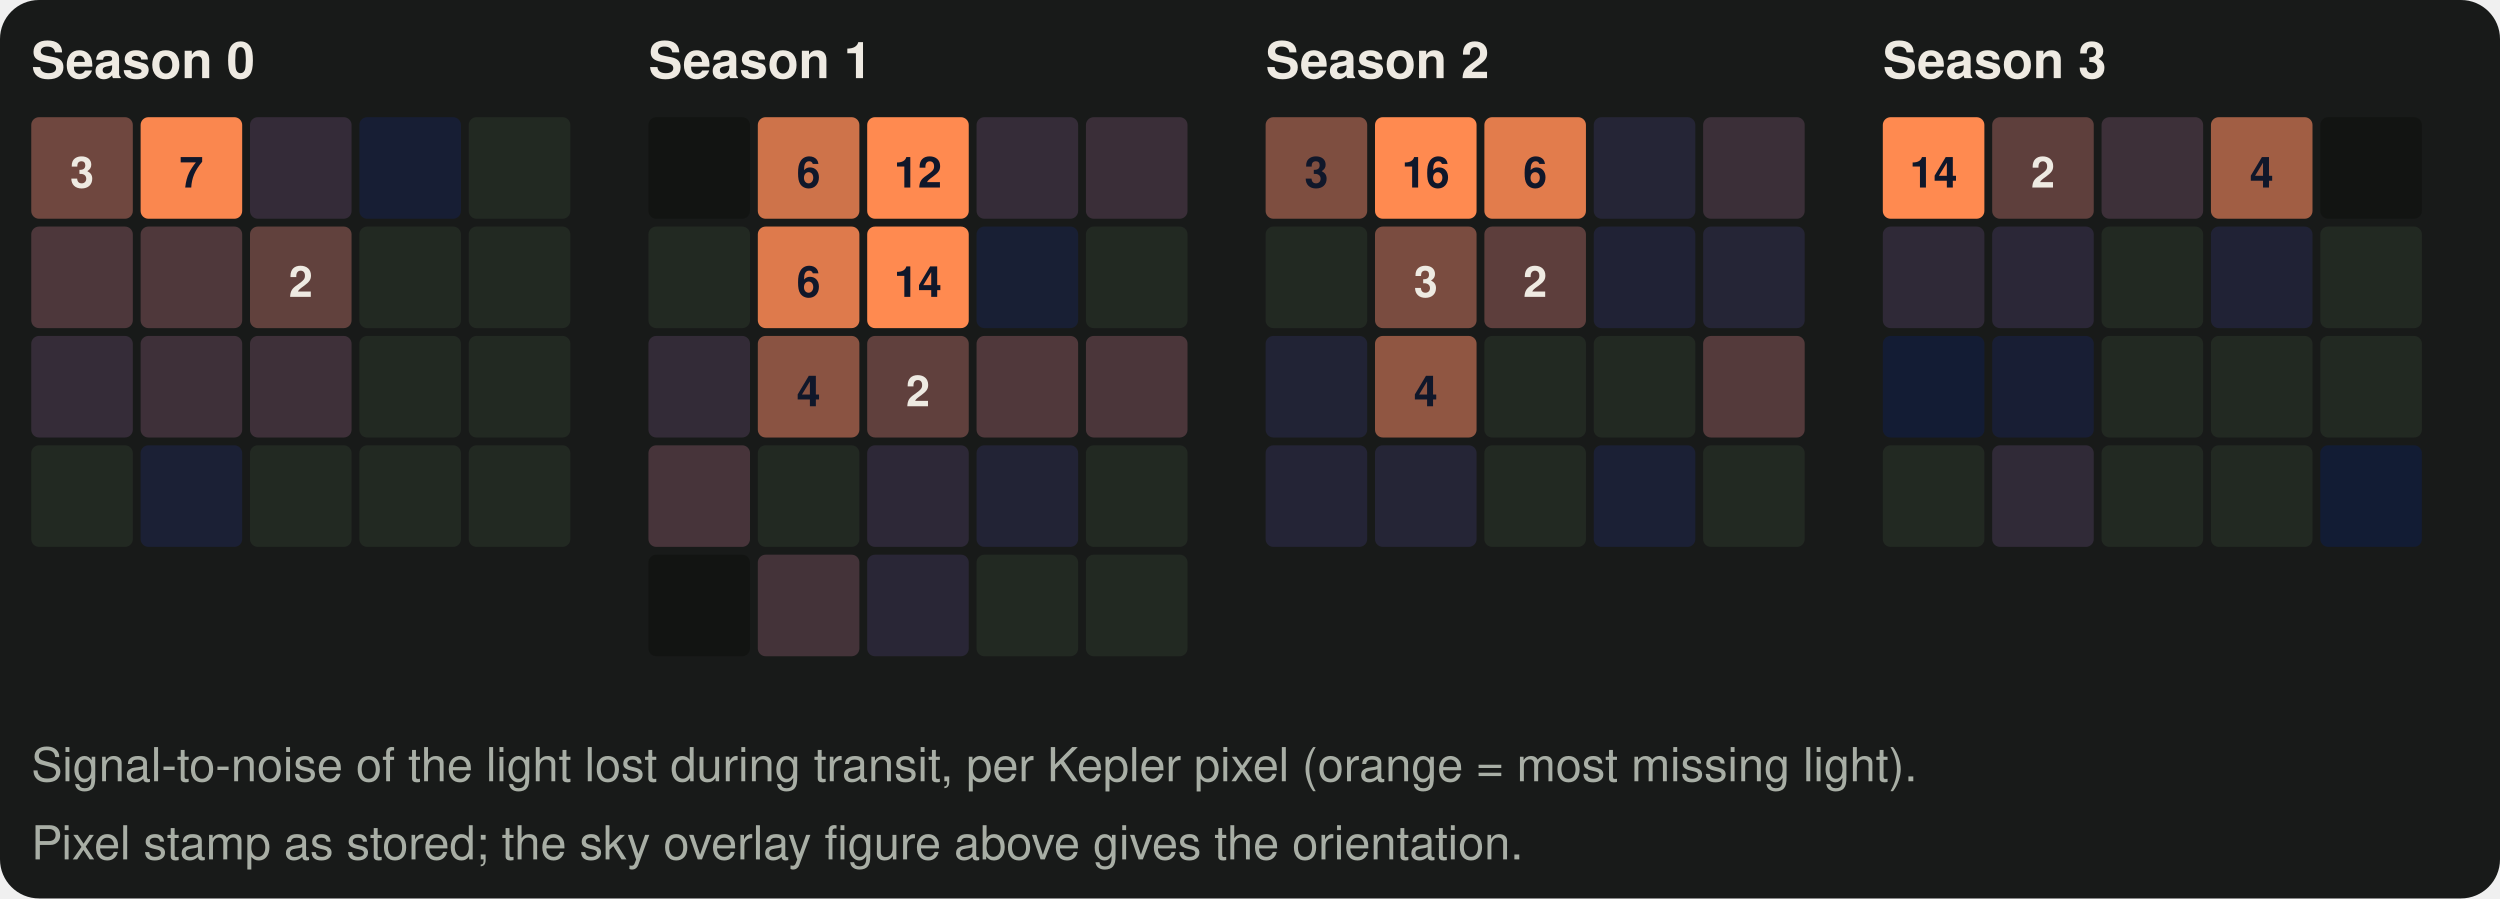
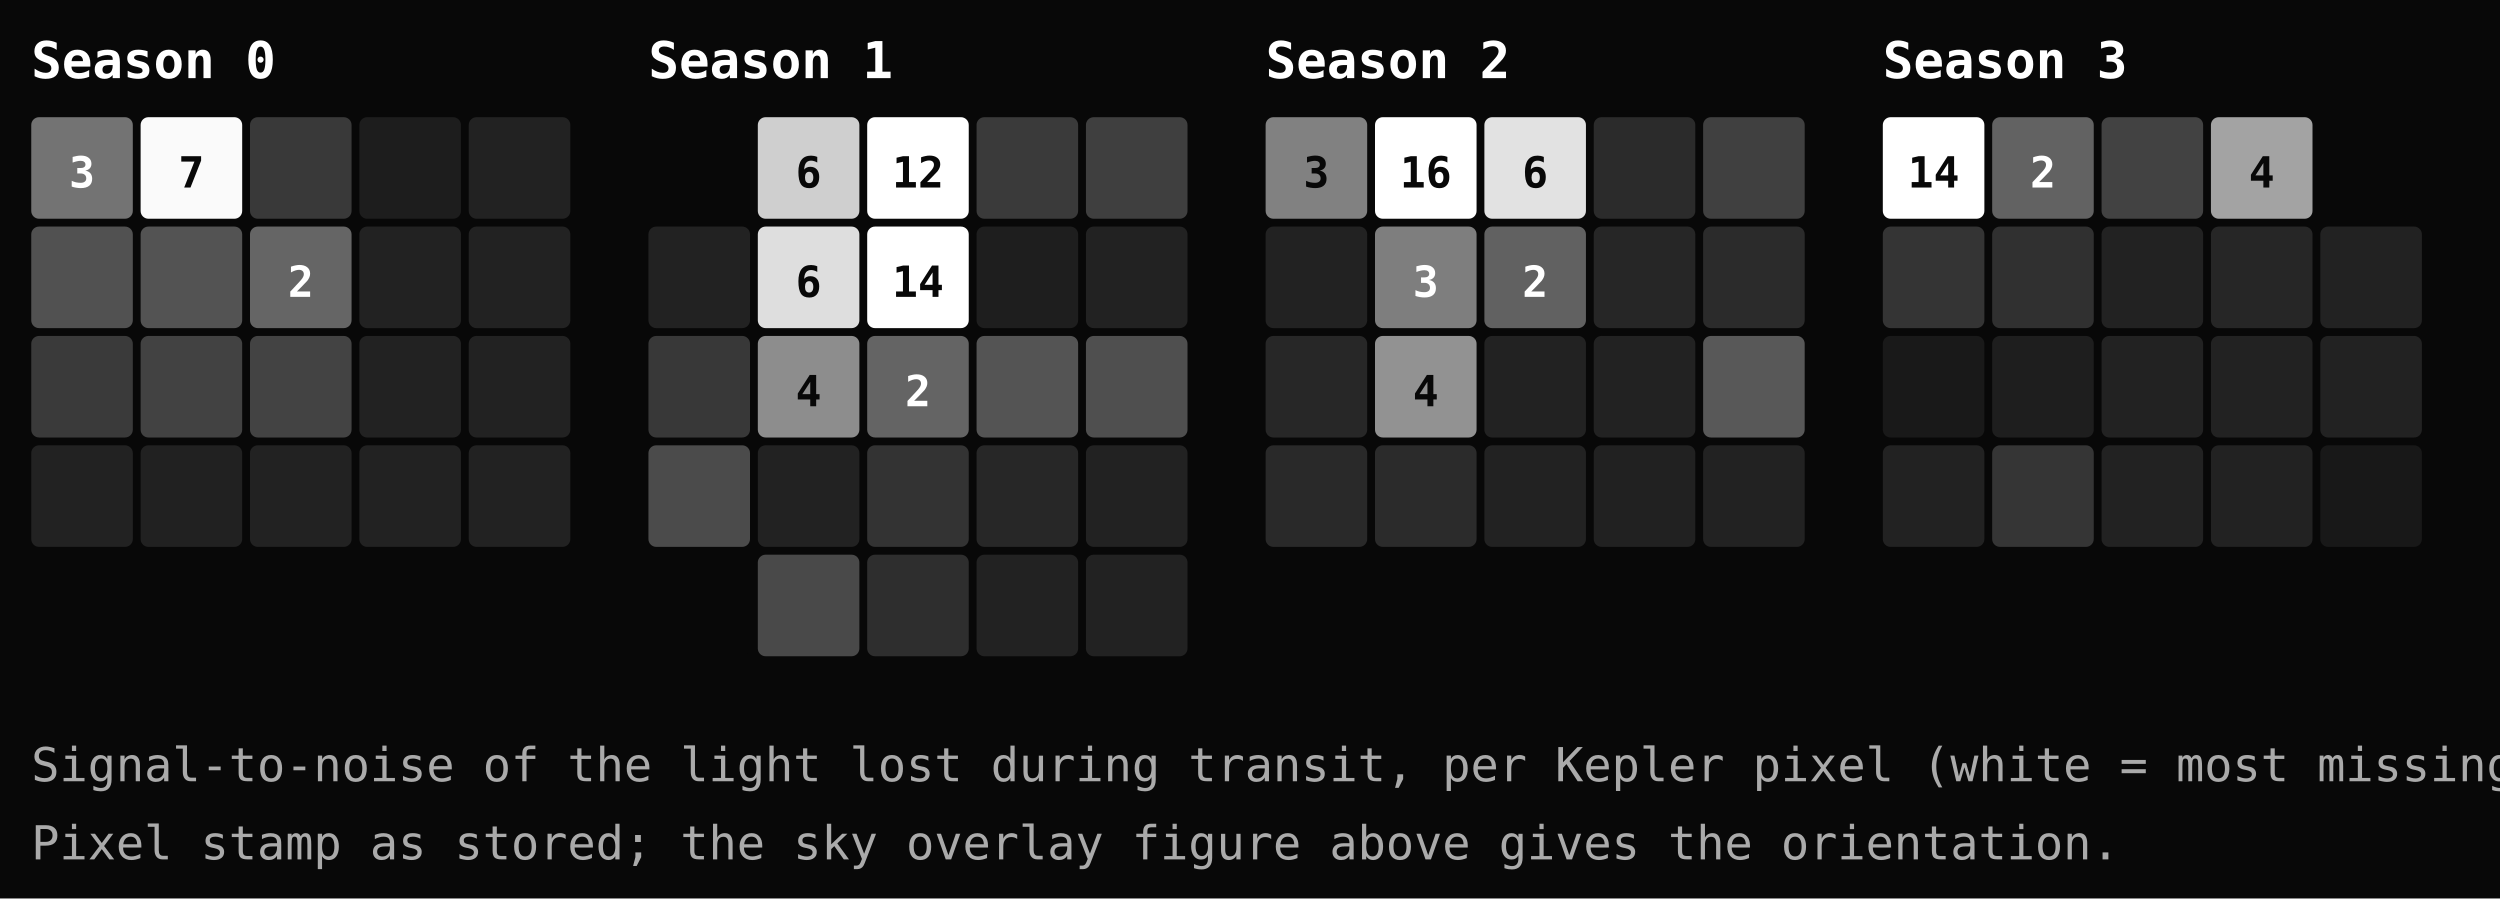
<svg xmlns="http://www.w3.org/2000/svg" viewBox="0 0 640 230" role="img" aria-labelledby="t d">
-   <rect width="640" height="230" fill="#181a19" rx="10" />
-   <text x="8.0" y="20.0" font-size="13" fill="#eeeae2" text-anchor="start" font-weight="600" font-family="Helvetica Neue,Helvetica,sans-serif">Season 0</text>
-   <rect x="8.0" y="30.0" width="26.0" height="26.0" fill="#6f473f" rx="2" opacity="1" />
-   <text x="21.0" y="48.0" font-size="11" fill="#eeeae2" text-anchor="middle" font-weight="700" font-family="Helvetica Neue,Helvetica,sans-serif">3</text>
-   <rect x="36.0" y="30.0" width="26.0" height="26.0" fill="#fa874f" rx="2" opacity="1" />
-   <text x="49.0" y="48.0" font-size="11" fill="#10172a" text-anchor="middle" font-weight="700" font-family="Helvetica Neue,Helvetica,sans-serif">7</text>
-   <rect x="64.0" y="30.0" width="26.0" height="26.0" fill="#342b38" rx="2" opacity="1" />
-   <rect x="92.0" y="30.0" width="26.0" height="26.0" fill="#171e34" rx="2" opacity="1" />
-   <rect x="120.0" y="30.0" width="26.0" height="26.0" fill="#222922" rx="2" opacity="1" />
-   <rect x="8.0" y="58.0" width="26.0" height="26.0" fill="#4d373b" rx="2" opacity="1" />
-   <rect x="36.0" y="58.0" width="26.0" height="26.0" fill="#4f383b" rx="2" opacity="1" />
-   <rect x="64.0" y="58.0" width="26.0" height="26.0" fill="#61413d" rx="2" opacity="1" />
-   <text x="77.0" y="76.0" font-size="11" fill="#eeeae2" text-anchor="middle" font-weight="700" font-family="Helvetica Neue,Helvetica,sans-serif">2</text>
-   <rect x="92.0" y="58.0" width="26.0" height="26.0" fill="#222922" rx="2" opacity="1" />
-   <rect x="120.0" y="58.0" width="26.0" height="26.0" fill="#222922" rx="2" opacity="1" />
-   <rect x="8.0" y="86.0" width="26.0" height="26.0" fill="#352c38" rx="2" opacity="1" />
-   <rect x="36.0" y="86.0" width="26.0" height="26.0" fill="#3e3039" rx="2" opacity="1" />
-   <rect x="64.0" y="86.0" width="26.0" height="26.0" fill="#3e3039" rx="2" opacity="1" />
-   <rect x="92.0" y="86.0" width="26.0" height="26.0" fill="#222922" rx="2" opacity="1" />
-   <rect x="120.0" y="86.0" width="26.0" height="26.0" fill="#222922" rx="2" opacity="1" />
-   <rect x="8.0" y="114.0" width="26.0" height="26.0" fill="#222922" rx="2" opacity="1" />
-   <rect x="36.0" y="114.0" width="26.0" height="26.0" fill="#1b2035" rx="2" opacity="1" />
-   <rect x="64.0" y="114.0" width="26.0" height="26.0" fill="#222922" rx="2" opacity="1" />
-   <rect x="92.0" y="114.0" width="26.0" height="26.0" fill="#222922" rx="2" opacity="1" />
-   <rect x="120.0" y="114.0" width="26.0" height="26.0" fill="#222922" rx="2" opacity="1" />
-   <text x="166.0" y="20.0" font-size="13" fill="#eeeae2" text-anchor="start" font-weight="600" font-family="Helvetica Neue,Helvetica,sans-serif">Season 1</text>
-   <rect x="166.0" y="30.0" width="26.0" height="26.0" fill="#121412" rx="2" opacity="1" />
-   <rect x="194.0" y="30.0" width="26.0" height="26.0" fill="#ce734a" rx="2" opacity="1" />
-   <text x="207.0" y="48.0" font-size="11" fill="#10172a" text-anchor="middle" font-weight="700" font-family="Helvetica Neue,Helvetica,sans-serif">6</text>
-   <rect x="222.0" y="30.0" width="26.0" height="26.0" fill="#ff8a50" rx="2" opacity="1" />
-   <text x="235.0" y="48.0" font-size="11" fill="#10172a" text-anchor="middle" font-weight="700" font-family="Helvetica Neue,Helvetica,sans-serif">12</text>
-   <rect x="250.0" y="30.0" width="26.0" height="26.0" fill="#352c38" rx="2" opacity="1" />
-   <rect x="278.0" y="30.0" width="26.0" height="26.0" fill="#3a2e38" rx="2" opacity="1" />
-   <rect x="166.0" y="58.0" width="26.0" height="26.0" fill="#222922" rx="2" opacity="1" />
-   <rect x="194.0" y="58.0" width="26.0" height="26.0" fill="#de7a4c" rx="2" opacity="1" />
-   <text x="207.0" y="76.0" font-size="11" fill="#10172a" text-anchor="middle" font-weight="700" font-family="Helvetica Neue,Helvetica,sans-serif">6</text>
-   <rect x="222.0" y="58.0" width="26.0" height="26.0" fill="#ff8a50" rx="2" opacity="1" />
-   <text x="235.0" y="76.0" font-size="11" fill="#10172a" text-anchor="middle" font-weight="700" font-family="Helvetica Neue,Helvetica,sans-serif">14</text>
-   <rect x="250.0" y="58.0" width="26.0" height="26.0" fill="#181f34" rx="2" opacity="1" />
-   <rect x="278.0" y="58.0" width="26.0" height="26.0" fill="#222922" rx="2" opacity="1" />
-   <rect x="166.0" y="86.0" width="26.0" height="26.0" fill="#332b37" rx="2" opacity="1" />
-   <rect x="194.0" y="86.0" width="26.0" height="26.0" fill="#8a5342" rx="2" opacity="1" />
-   <text x="207.0" y="104.0" font-size="11" fill="#10172a" text-anchor="middle" font-weight="700" font-family="Helvetica Neue,Helvetica,sans-serif">4</text>
-   <rect x="222.0" y="86.0" width="26.0" height="26.0" fill="#60403d" rx="2" opacity="1" />
-   <text x="235.0" y="104.0" font-size="11" fill="#eeeae2" text-anchor="middle" font-weight="700" font-family="Helvetica Neue,Helvetica,sans-serif">2</text>
-   <rect x="250.0" y="86.0" width="26.0" height="26.0" fill="#50383b" rx="2" opacity="1" />
-   <rect x="278.0" y="86.0" width="26.0" height="26.0" fill="#4b363a" rx="2" opacity="1" />
-   <rect x="166.0" y="114.0" width="26.0" height="26.0" fill="#47343a" rx="2" opacity="1" />
-   <rect x="194.0" y="114.0" width="26.0" height="26.0" fill="#222922" rx="2" opacity="1" />
-   <rect x="222.0" y="114.0" width="26.0" height="26.0" fill="#2d2837" rx="2" opacity="1" />
-   <rect x="250.0" y="114.0" width="26.0" height="26.0" fill="#222335" rx="2" opacity="1" />
-   <rect x="278.0" y="114.0" width="26.0" height="26.0" fill="#222922" rx="2" opacity="1" />
-   <rect x="166.0" y="142.0" width="26.0" height="26.0" fill="#121412" rx="2" opacity="1" />
-   <rect x="194.0" y="142.0" width="26.0" height="26.0" fill="#443339" rx="2" opacity="1" />
-   <rect x="222.0" y="142.0" width="26.0" height="26.0" fill="#292636" rx="2" opacity="1" />
-   <rect x="250.0" y="142.0" width="26.0" height="26.0" fill="#222922" rx="2" opacity="1" />
-   <rect x="278.0" y="142.0" width="26.0" height="26.0" fill="#222922" rx="2" opacity="1" />
-   <text x="324.0" y="20.0" font-size="13" fill="#eeeae2" text-anchor="start" font-weight="600" font-family="Helvetica Neue,Helvetica,sans-serif">Season 2</text>
-   <rect x="324.0" y="30.0" width="26.0" height="26.0" fill="#7e4e40" rx="2" opacity="1" />
-   <text x="337.0" y="48.0" font-size="11" fill="#10172a" text-anchor="middle" font-weight="700" font-family="Helvetica Neue,Helvetica,sans-serif">3</text>
-   <rect x="352.0" y="30.0" width="26.0" height="26.0" fill="#ff8a50" rx="2" opacity="1" />
-   <text x="365.0" y="48.0" font-size="11" fill="#10172a" text-anchor="middle" font-weight="700" font-family="Helvetica Neue,Helvetica,sans-serif">16</text>
-   <rect x="380.0" y="30.0" width="26.0" height="26.0" fill="#e27c4c" rx="2" opacity="1" />
-   <text x="393.0" y="48.0" font-size="11" fill="#10172a" text-anchor="middle" font-weight="700" font-family="Helvetica Neue,Helvetica,sans-serif">6</text>
-   <rect x="408.0" y="30.0" width="26.0" height="26.0" fill="#252536" rx="2" opacity="1" />
-   <rect x="436.0" y="30.0" width="26.0" height="26.0" fill="#3b2f38" rx="2" opacity="1" />
-   <rect x="324.0" y="58.0" width="26.0" height="26.0" fill="#222922" rx="2" opacity="1" />
-   <rect x="352.0" y="58.0" width="26.0" height="26.0" fill="#7a4c40" rx="2" opacity="1" />
-   <text x="365.0" y="76.0" font-size="11" fill="#eeeae2" text-anchor="middle" font-weight="700" font-family="Helvetica Neue,Helvetica,sans-serif">3</text>
-   <rect x="380.0" y="58.0" width="26.0" height="26.0" fill="#5d3e3c" rx="2" opacity="1" />
-   <text x="393.0" y="76.0" font-size="11" fill="#eeeae2" text-anchor="middle" font-weight="700" font-family="Helvetica Neue,Helvetica,sans-serif">2</text>
-   <rect x="408.0" y="58.0" width="26.0" height="26.0" fill="#202235" rx="2" opacity="1" />
-   <rect x="436.0" y="58.0" width="26.0" height="26.0" fill="#252536" rx="2" opacity="1" />
-   <rect x="324.0" y="86.0" width="26.0" height="26.0" fill="#212335" rx="2" opacity="1" />
-   <rect x="352.0" y="86.0" width="26.0" height="26.0" fill="#905642" rx="2" opacity="1" />
-   <text x="365.0" y="104.0" font-size="11" fill="#10172a" text-anchor="middle" font-weight="700" font-family="Helvetica Neue,Helvetica,sans-serif">4</text>
-   <rect x="380.0" y="86.0" width="26.0" height="26.0" fill="#222922" rx="2" opacity="1" />
-   <rect x="408.0" y="86.0" width="26.0" height="26.0" fill="#222922" rx="2" opacity="1" />
-   <rect x="436.0" y="86.0" width="26.0" height="26.0" fill="#543a3b" rx="2" opacity="1" />
-   <rect x="324.0" y="114.0" width="26.0" height="26.0" fill="#242436" rx="2" opacity="1" />
-   <rect x="352.0" y="114.0" width="26.0" height="26.0" fill="#252536" rx="2" opacity="1" />
-   <rect x="380.0" y="114.0" width="26.0" height="26.0" fill="#222922" rx="2" opacity="1" />
-   <rect x="408.0" y="114.0" width="26.0" height="26.0" fill="#1b2035" rx="2" opacity="1" />
-   <rect x="436.0" y="114.0" width="26.0" height="26.0" fill="#222922" rx="2" opacity="1" />
-   <text x="482.0" y="20.0" font-size="13" fill="#eeeae2" text-anchor="start" font-weight="600" font-family="Helvetica Neue,Helvetica,sans-serif">Season 3</text>
-   <rect x="482.0" y="30.0" width="26.0" height="26.0" fill="#ff8a50" rx="2" opacity="1" />
-   <text x="495.0" y="48.0" font-size="11" fill="#10172a" text-anchor="middle" font-weight="700" font-family="Helvetica Neue,Helvetica,sans-serif">14</text>
-   <rect x="510.0" y="30.0" width="26.0" height="26.0" fill="#5e3f3c" rx="2" opacity="1" />
-   <text x="523.0" y="48.0" font-size="11" fill="#eeeae2" text-anchor="middle" font-weight="700" font-family="Helvetica Neue,Helvetica,sans-serif">2</text>
-   <rect x="538.0" y="30.0" width="26.0" height="26.0" fill="#3d3039" rx="2" opacity="1" />
-   <rect x="566.0" y="30.0" width="26.0" height="26.0" fill="#a15e44" rx="2" opacity="1" />
-   <text x="579.0" y="48.0" font-size="11" fill="#10172a" text-anchor="middle" font-weight="700" font-family="Helvetica Neue,Helvetica,sans-serif">4</text>
-   <rect x="594.0" y="30.0" width="26.0" height="26.0" fill="#121412" rx="2" opacity="1" />
-   <rect x="482.0" y="58.0" width="26.0" height="26.0" fill="#2f2937" rx="2" opacity="1" />
-   <rect x="510.0" y="58.0" width="26.0" height="26.0" fill="#2b2737" rx="2" opacity="1" />
-   <rect x="538.0" y="58.0" width="26.0" height="26.0" fill="#222922" rx="2" opacity="1" />
-   <rect x="566.0" y="58.0" width="26.0" height="26.0" fill="#202235" rx="2" opacity="1" />
-   <rect x="594.0" y="58.0" width="26.0" height="26.0" fill="#222922" rx="2" opacity="1" />
-   <rect x="482.0" y="86.0" width="26.0" height="26.0" fill="#131c34" rx="2" opacity="1" />
-   <rect x="510.0" y="86.0" width="26.0" height="26.0" fill="#181e34" rx="2" opacity="1" />
-   <rect x="538.0" y="86.0" width="26.0" height="26.0" fill="#222922" rx="2" opacity="1" />
-   <rect x="566.0" y="86.0" width="26.0" height="26.0" fill="#222922" rx="2" opacity="1" />
-   <rect x="594.0" y="86.0" width="26.0" height="26.0" fill="#222922" rx="2" opacity="1" />
-   <rect x="482.0" y="114.0" width="26.0" height="26.0" fill="#222922" rx="2" opacity="1" />
-   <rect x="510.0" y="114.0" width="26.0" height="26.0" fill="#302a37" rx="2" opacity="1" />
-   <rect x="538.0" y="114.0" width="26.0" height="26.0" fill="#222922" rx="2" opacity="1" />
-   <rect x="566.0" y="114.0" width="26.0" height="26.0" fill="#222922" rx="2" opacity="1" />
-   <rect x="594.0" y="114.0" width="26.0" height="26.0" fill="#121c34" rx="2" opacity="1" />
-   <text x="8.0" y="200.0" font-size="12" fill="#a8aea5" text-anchor="start" font-weight="400" font-family="Helvetica Neue,Helvetica,sans-serif">Signal-to-noise of the light lost during transit, per Kepler pixel (orange = most missing light).</text>
-   <text x="8.0" y="220.0" font-size="12" fill="#a8aea5" text-anchor="start" font-weight="400" font-family="Helvetica Neue,Helvetica,sans-serif">Pixel stamp as stored; the sky overlay figure above gives the orientation.</text>
+   <rect width="640" height="230" fill="#080808" rx="0" />
+   <text x="8.0" y="20.0" font-size="13" fill="#ffffff" text-anchor="start" font-weight="600" font-family="IBM Plex Mono,monospace">Season 0</text>
+   <rect x="8.0" y="30.0" width="26.0" height="26.0" fill="#737373" rx="2" opacity="1" />
+   <text x="21.0" y="48.0" font-size="11" fill="#ffffff" text-anchor="middle" font-weight="700" font-family="IBM Plex Mono,monospace">3</text>
+   <rect x="36.0" y="30.0" width="26.0" height="26.0" fill="#fafafa" rx="2" opacity="1" />
+   <text x="49.0" y="48.0" font-size="11" fill="#080808" text-anchor="middle" font-weight="700" font-family="IBM Plex Mono,monospace">7</text>
+   <rect x="64.0" y="30.0" width="26.0" height="26.0" fill="#393939" rx="2" opacity="1" />
+   <rect x="92.0" y="30.0" width="26.0" height="26.0" fill="#1d1d1d" rx="2" opacity="1" />
+   <rect x="120.0" y="30.0" width="26.0" height="26.0" fill="#222222" rx="2" opacity="1" />
+   <rect x="8.0" y="58.0" width="26.0" height="26.0" fill="#515151" rx="2" opacity="1" />
+   <rect x="36.0" y="58.0" width="26.0" height="26.0" fill="#535353" rx="2" opacity="1" />
+   <rect x="64.0" y="58.0" width="26.0" height="26.0" fill="#656565" rx="2" opacity="1" />
+   <text x="77.0" y="76.0" font-size="11" fill="#ffffff" text-anchor="middle" font-weight="700" font-family="IBM Plex Mono,monospace">2</text>
+   <rect x="92.0" y="58.0" width="26.0" height="26.0" fill="#222222" rx="2" opacity="1" />
+   <rect x="120.0" y="58.0" width="26.0" height="26.0" fill="#222222" rx="2" opacity="1" />
+   <rect x="8.0" y="86.0" width="26.0" height="26.0" fill="#3a3a3a" rx="2" opacity="1" />
+   <rect x="36.0" y="86.0" width="26.0" height="26.0" fill="#424242" rx="2" opacity="1" />
+   <rect x="64.0" y="86.0" width="26.0" height="26.0" fill="#434343" rx="2" opacity="1" />
+   <rect x="92.0" y="86.0" width="26.0" height="26.0" fill="#222222" rx="2" opacity="1" />
+   <rect x="120.0" y="86.0" width="26.0" height="26.0" fill="#222222" rx="2" opacity="1" />
+   <rect x="8.0" y="114.0" width="26.0" height="26.0" fill="#222222" rx="2" opacity="1" />
+   <rect x="36.0" y="114.0" width="26.0" height="26.0" fill="#212121" rx="2" opacity="1" />
+   <rect x="64.0" y="114.0" width="26.0" height="26.0" fill="#222222" rx="2" opacity="1" />
+   <rect x="92.0" y="114.0" width="26.0" height="26.0" fill="#222222" rx="2" opacity="1" />
+   <rect x="120.0" y="114.0" width="26.0" height="26.0" fill="#222222" rx="2" opacity="1" />
+   <text x="166.0" y="20.0" font-size="13" fill="#ffffff" text-anchor="start" font-weight="600" font-family="IBM Plex Mono,monospace">Season 1</text>
+   <rect x="166.0" y="30.0" width="26.0" height="26.0" fill="#080808" rx="2" opacity="1" />
+   <rect x="194.0" y="30.0" width="26.0" height="26.0" fill="#cfcfcf" rx="2" opacity="1" />
+   <text x="207.0" y="48.0" font-size="11" fill="#080808" text-anchor="middle" font-weight="700" font-family="IBM Plex Mono,monospace">6</text>
+   <rect x="222.0" y="30.0" width="26.0" height="26.0" fill="#ffffff" rx="2" opacity="1" />
+   <text x="235.0" y="48.0" font-size="11" fill="#080808" text-anchor="middle" font-weight="700" font-family="IBM Plex Mono,monospace">12</text>
+   <rect x="250.0" y="30.0" width="26.0" height="26.0" fill="#3a3a3a" rx="2" opacity="1" />
+   <rect x="278.0" y="30.0" width="26.0" height="26.0" fill="#3f3f3f" rx="2" opacity="1" />
+   <rect x="166.0" y="58.0" width="26.0" height="26.0" fill="#222222" rx="2" opacity="1" />
+   <rect x="194.0" y="58.0" width="26.0" height="26.0" fill="#dedede" rx="2" opacity="1" />
+   <text x="207.0" y="76.0" font-size="11" fill="#080808" text-anchor="middle" font-weight="700" font-family="IBM Plex Mono,monospace">6</text>
+   <rect x="222.0" y="58.0" width="26.0" height="26.0" fill="#ffffff" rx="2" opacity="1" />
+   <text x="235.0" y="76.0" font-size="11" fill="#080808" text-anchor="middle" font-weight="700" font-family="IBM Plex Mono,monospace">14</text>
+   <rect x="250.0" y="58.0" width="26.0" height="26.0" fill="#1e1e1e" rx="2" opacity="1" />
+   <rect x="278.0" y="58.0" width="26.0" height="26.0" fill="#222222" rx="2" opacity="1" />
+   <rect x="166.0" y="86.0" width="26.0" height="26.0" fill="#383838" rx="2" opacity="1" />
+   <rect x="194.0" y="86.0" width="26.0" height="26.0" fill="#8d8d8d" rx="2" opacity="1" />
+   <text x="207.0" y="104.0" font-size="11" fill="#080808" text-anchor="middle" font-weight="700" font-family="IBM Plex Mono,monospace">4</text>
+   <rect x="222.0" y="86.0" width="26.0" height="26.0" fill="#646464" rx="2" opacity="1" />
+   <text x="235.0" y="104.0" font-size="11" fill="#ffffff" text-anchor="middle" font-weight="700" font-family="IBM Plex Mono,monospace">2</text>
+   <rect x="250.0" y="86.0" width="26.0" height="26.0" fill="#545454" rx="2" opacity="1" />
+   <rect x="278.0" y="86.0" width="26.0" height="26.0" fill="#4f4f4f" rx="2" opacity="1" />
+   <rect x="166.0" y="114.0" width="26.0" height="26.0" fill="#4b4b4b" rx="2" opacity="1" />
+   <rect x="194.0" y="114.0" width="26.0" height="26.0" fill="#222222" rx="2" opacity="1" />
+   <rect x="222.0" y="114.0" width="26.0" height="26.0" fill="#333333" rx="2" opacity="1" />
+   <rect x="250.0" y="114.0" width="26.0" height="26.0" fill="#272727" rx="2" opacity="1" />
+   <rect x="278.0" y="114.0" width="26.0" height="26.0" fill="#222222" rx="2" opacity="1" />
+   <rect x="166.0" y="142.0" width="26.0" height="26.0" fill="#080808" rx="2" opacity="1" />
+   <rect x="194.0" y="142.0" width="26.0" height="26.0" fill="#494949" rx="2" opacity="1" />
+   <rect x="222.0" y="142.0" width="26.0" height="26.0" fill="#2e2e2e" rx="2" opacity="1" />
+   <rect x="250.0" y="142.0" width="26.0" height="26.0" fill="#222222" rx="2" opacity="1" />
+   <rect x="278.0" y="142.0" width="26.0" height="26.0" fill="#222222" rx="2" opacity="1" />
+   <text x="324.0" y="20.0" font-size="13" fill="#ffffff" text-anchor="start" font-weight="600" font-family="IBM Plex Mono,monospace">Season 2</text>
+   <rect x="324.0" y="30.0" width="26.0" height="26.0" fill="#818181" rx="2" opacity="1" />
+   <text x="337.0" y="48.0" font-size="11" fill="#080808" text-anchor="middle" font-weight="700" font-family="IBM Plex Mono,monospace">3</text>
+   <rect x="352.0" y="30.0" width="26.0" height="26.0" fill="#ffffff" rx="2" opacity="1" />
+   <text x="365.0" y="48.0" font-size="11" fill="#080808" text-anchor="middle" font-weight="700" font-family="IBM Plex Mono,monospace">16</text>
+   <rect x="380.0" y="30.0" width="26.0" height="26.0" fill="#e2e2e2" rx="2" opacity="1" />
+   <text x="393.0" y="48.0" font-size="11" fill="#080808" text-anchor="middle" font-weight="700" font-family="IBM Plex Mono,monospace">6</text>
+   <rect x="408.0" y="30.0" width="26.0" height="26.0" fill="#2b2b2b" rx="2" opacity="1" />
+   <rect x="436.0" y="30.0" width="26.0" height="26.0" fill="#404040" rx="2" opacity="1" />
+   <rect x="324.0" y="58.0" width="26.0" height="26.0" fill="#222222" rx="2" opacity="1" />
+   <rect x="352.0" y="58.0" width="26.0" height="26.0" fill="#7e7e7e" rx="2" opacity="1" />
+   <text x="365.0" y="76.0" font-size="11" fill="#ffffff" text-anchor="middle" font-weight="700" font-family="IBM Plex Mono,monospace">3</text>
+   <rect x="380.0" y="58.0" width="26.0" height="26.0" fill="#616161" rx="2" opacity="1" />
+   <text x="393.0" y="76.0" font-size="11" fill="#ffffff" text-anchor="middle" font-weight="700" font-family="IBM Plex Mono,monospace">2</text>
+   <rect x="408.0" y="58.0" width="26.0" height="26.0" fill="#262626" rx="2" opacity="1" />
+   <rect x="436.0" y="58.0" width="26.0" height="26.0" fill="#2b2b2b" rx="2" opacity="1" />
+   <rect x="324.0" y="86.0" width="26.0" height="26.0" fill="#272727" rx="2" opacity="1" />
+   <rect x="352.0" y="86.0" width="26.0" height="26.0" fill="#929292" rx="2" opacity="1" />
+   <text x="365.0" y="104.0" font-size="11" fill="#080808" text-anchor="middle" font-weight="700" font-family="IBM Plex Mono,monospace">4</text>
+   <rect x="380.0" y="86.0" width="26.0" height="26.0" fill="#222222" rx="2" opacity="1" />
+   <rect x="408.0" y="86.0" width="26.0" height="26.0" fill="#222222" rx="2" opacity="1" />
+   <rect x="436.0" y="86.0" width="26.0" height="26.0" fill="#585858" rx="2" opacity="1" />
+   <rect x="324.0" y="114.0" width="26.0" height="26.0" fill="#292929" rx="2" opacity="1" />
+   <rect x="352.0" y="114.0" width="26.0" height="26.0" fill="#2b2b2b" rx="2" opacity="1" />
+   <rect x="380.0" y="114.0" width="26.0" height="26.0" fill="#222222" rx="2" opacity="1" />
+   <rect x="408.0" y="114.0" width="26.0" height="26.0" fill="#212121" rx="2" opacity="1" />
+   <rect x="436.0" y="114.0" width="26.0" height="26.0" fill="#222222" rx="2" opacity="1" />
+   <text x="482.0" y="20.0" font-size="13" fill="#ffffff" text-anchor="start" font-weight="600" font-family="IBM Plex Mono,monospace">Season 3</text>
+   <rect x="482.0" y="30.0" width="26.0" height="26.0" fill="#ffffff" rx="2" opacity="1" />
+   <text x="495.0" y="48.0" font-size="11" fill="#080808" text-anchor="middle" font-weight="700" font-family="IBM Plex Mono,monospace">14</text>
+   <rect x="510.0" y="30.0" width="26.0" height="26.0" fill="#626262" rx="2" opacity="1" />
+   <text x="523.0" y="48.0" font-size="11" fill="#ffffff" text-anchor="middle" font-weight="700" font-family="IBM Plex Mono,monospace">2</text>
+   <rect x="538.0" y="30.0" width="26.0" height="26.0" fill="#424242" rx="2" opacity="1" />
+   <rect x="566.0" y="30.0" width="26.0" height="26.0" fill="#a3a3a3" rx="2" opacity="1" />
+   <text x="579.0" y="48.0" font-size="11" fill="#080808" text-anchor="middle" font-weight="700" font-family="IBM Plex Mono,monospace">4</text>
+   <rect x="594.0" y="30.0" width="26.0" height="26.0" fill="#080808" rx="2" opacity="1" />
+   <rect x="482.0" y="58.0" width="26.0" height="26.0" fill="#343434" rx="2" opacity="1" />
+   <rect x="510.0" y="58.0" width="26.0" height="26.0" fill="#303030" rx="2" opacity="1" />
+   <rect x="538.0" y="58.0" width="26.0" height="26.0" fill="#222222" rx="2" opacity="1" />
+   <rect x="566.0" y="58.0" width="26.0" height="26.0" fill="#262626" rx="2" opacity="1" />
+   <rect x="594.0" y="58.0" width="26.0" height="26.0" fill="#222222" rx="2" opacity="1" />
+   <rect x="482.0" y="86.0" width="26.0" height="26.0" fill="#191919" rx="2" opacity="1" />
+   <rect x="510.0" y="86.0" width="26.0" height="26.0" fill="#1e1e1e" rx="2" opacity="1" />
+   <rect x="538.0" y="86.0" width="26.0" height="26.0" fill="#222222" rx="2" opacity="1" />
+   <rect x="566.0" y="86.0" width="26.0" height="26.0" fill="#222222" rx="2" opacity="1" />
+   <rect x="594.0" y="86.0" width="26.0" height="26.0" fill="#222222" rx="2" opacity="1" />
+   <rect x="482.0" y="114.0" width="26.0" height="26.0" fill="#222222" rx="2" opacity="1" />
+   <rect x="510.0" y="114.0" width="26.0" height="26.0" fill="#353535" rx="2" opacity="1" />
+   <rect x="538.0" y="114.0" width="26.0" height="26.0" fill="#222222" rx="2" opacity="1" />
+   <rect x="566.0" y="114.0" width="26.0" height="26.0" fill="#222222" rx="2" opacity="1" />
+   <rect x="594.0" y="114.0" width="26.0" height="26.0" fill="#181818" rx="2" opacity="1" />
+   <text x="8.0" y="200.0" font-size="12" fill="#aaaaaa" text-anchor="start" font-weight="400" font-family="IBM Plex Mono,monospace">Signal-to-noise of the light lost during transit, per Kepler pixel (white = most missing light).</text>
+   <text x="8.0" y="220.0" font-size="12" fill="#aaaaaa" text-anchor="start" font-weight="400" font-family="IBM Plex Mono,monospace">Pixel stamp as stored; the sky overlay figure above gives the orientation.</text>
</svg>
